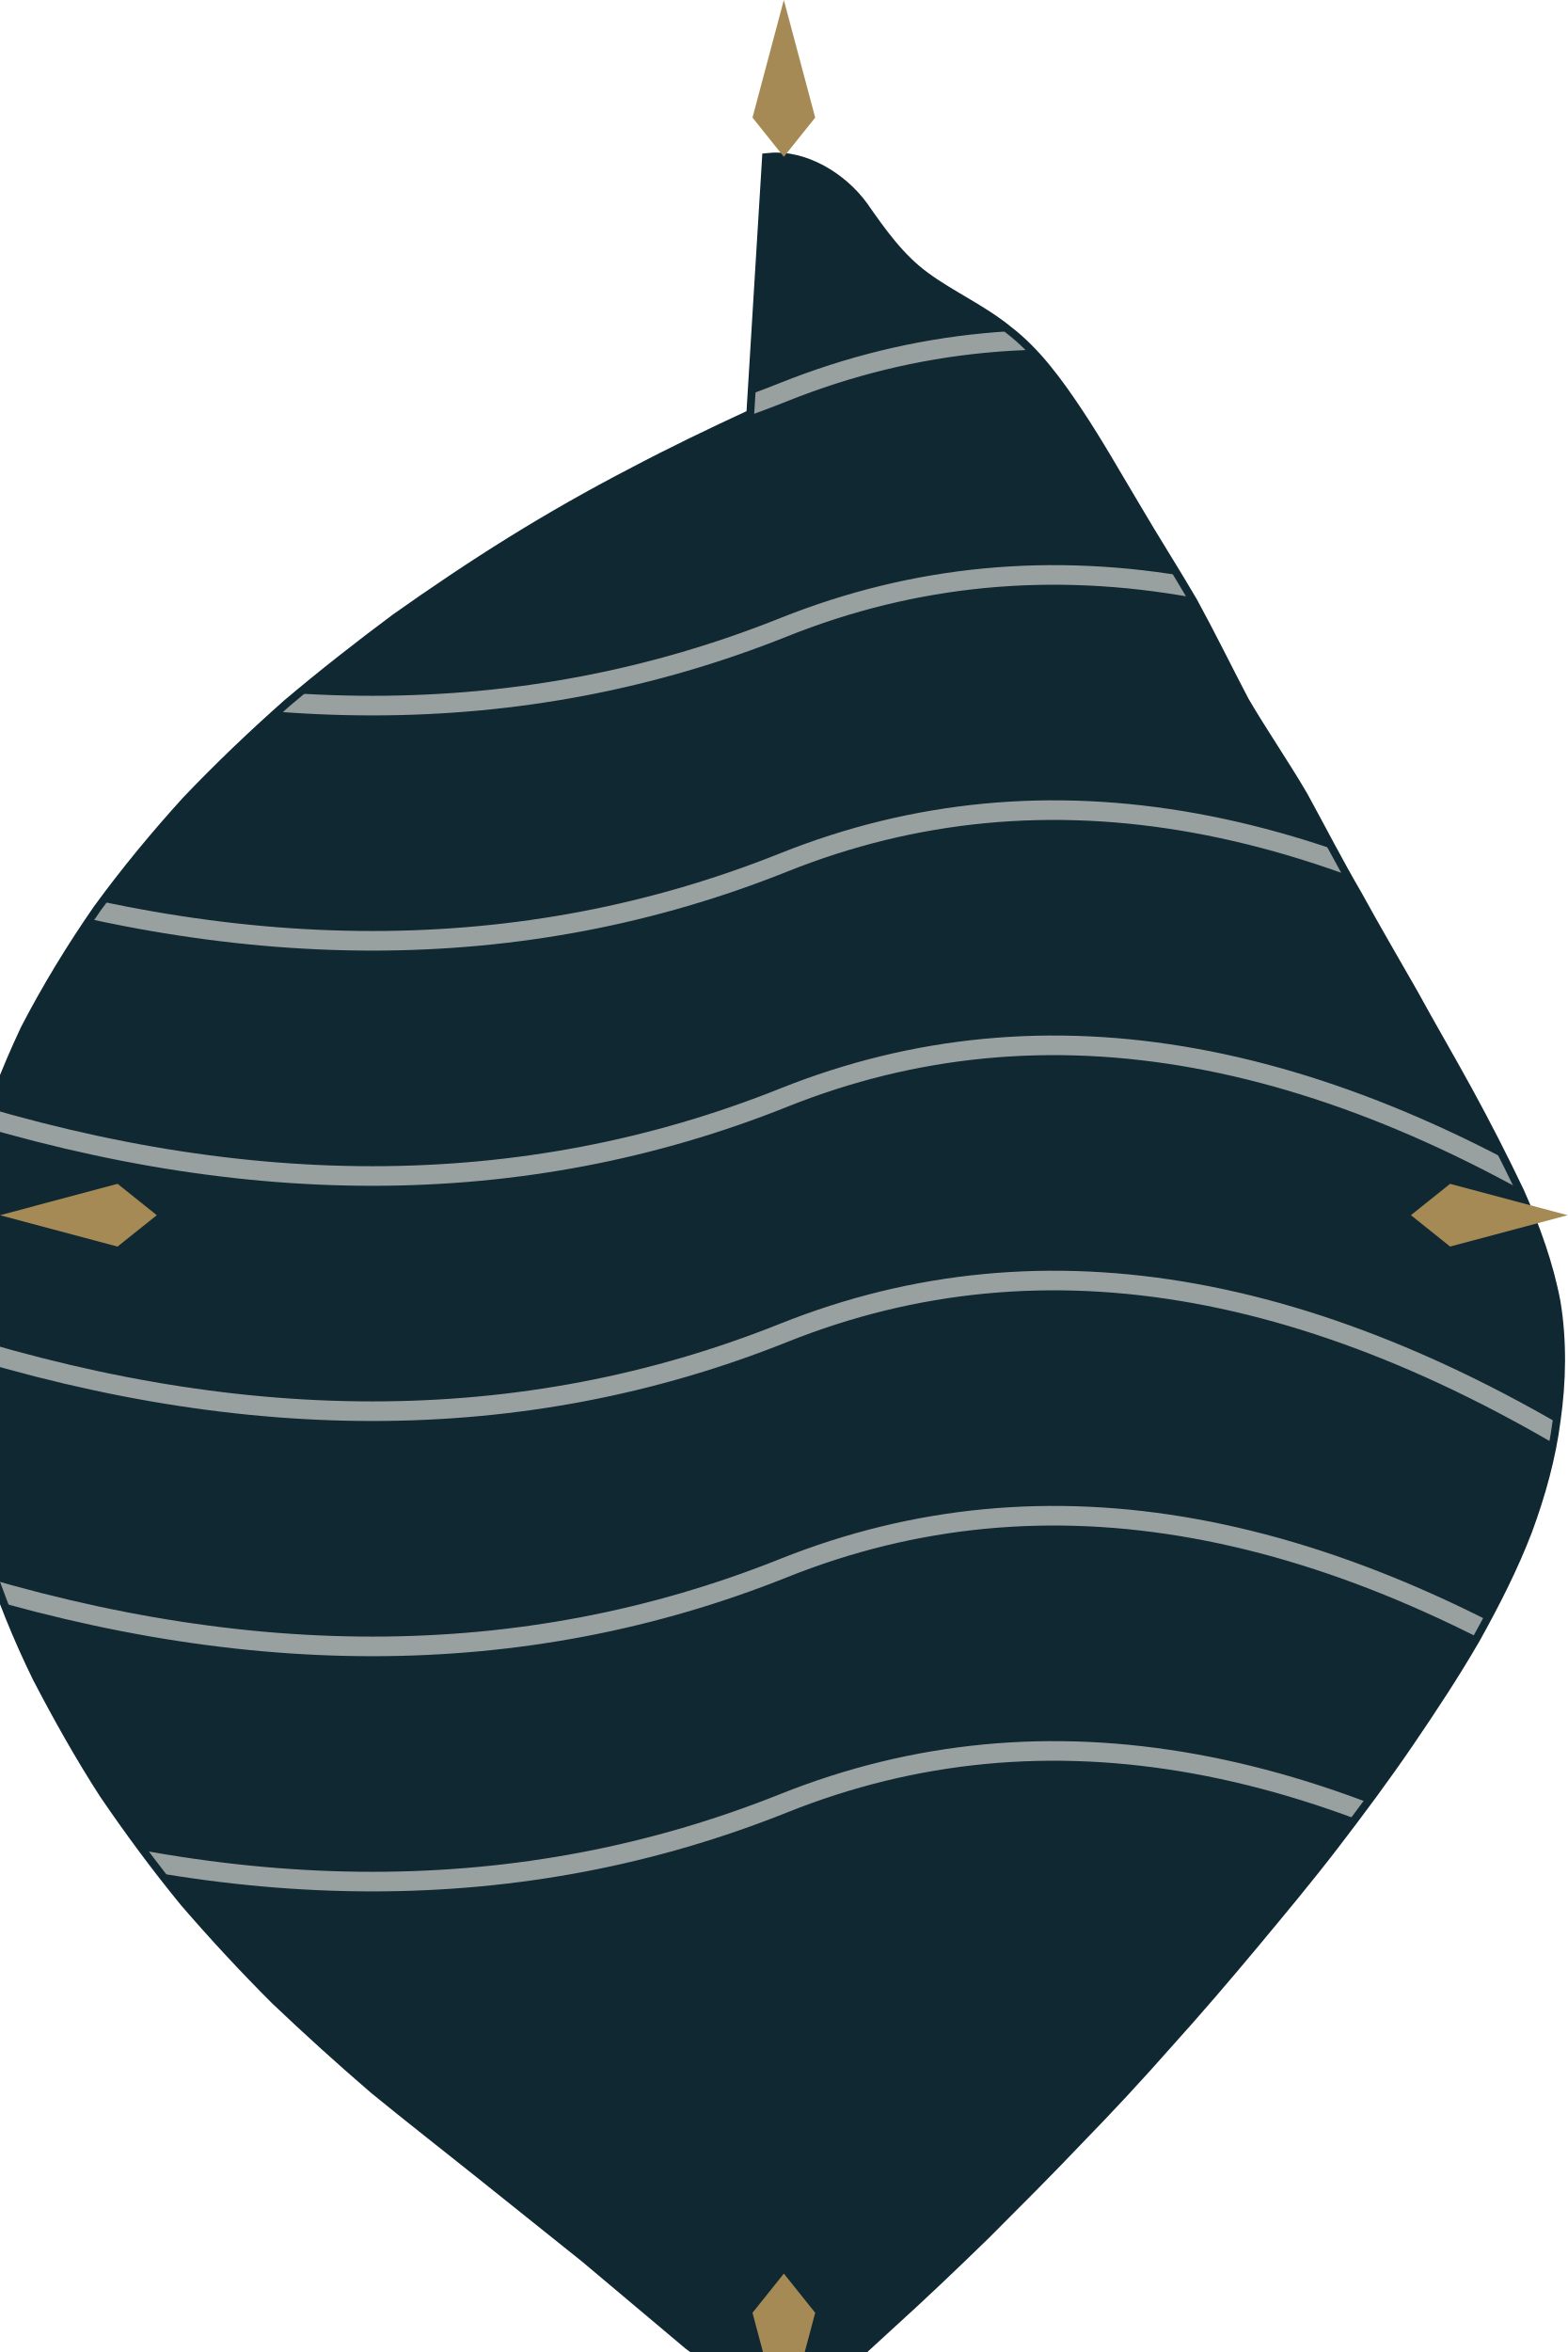
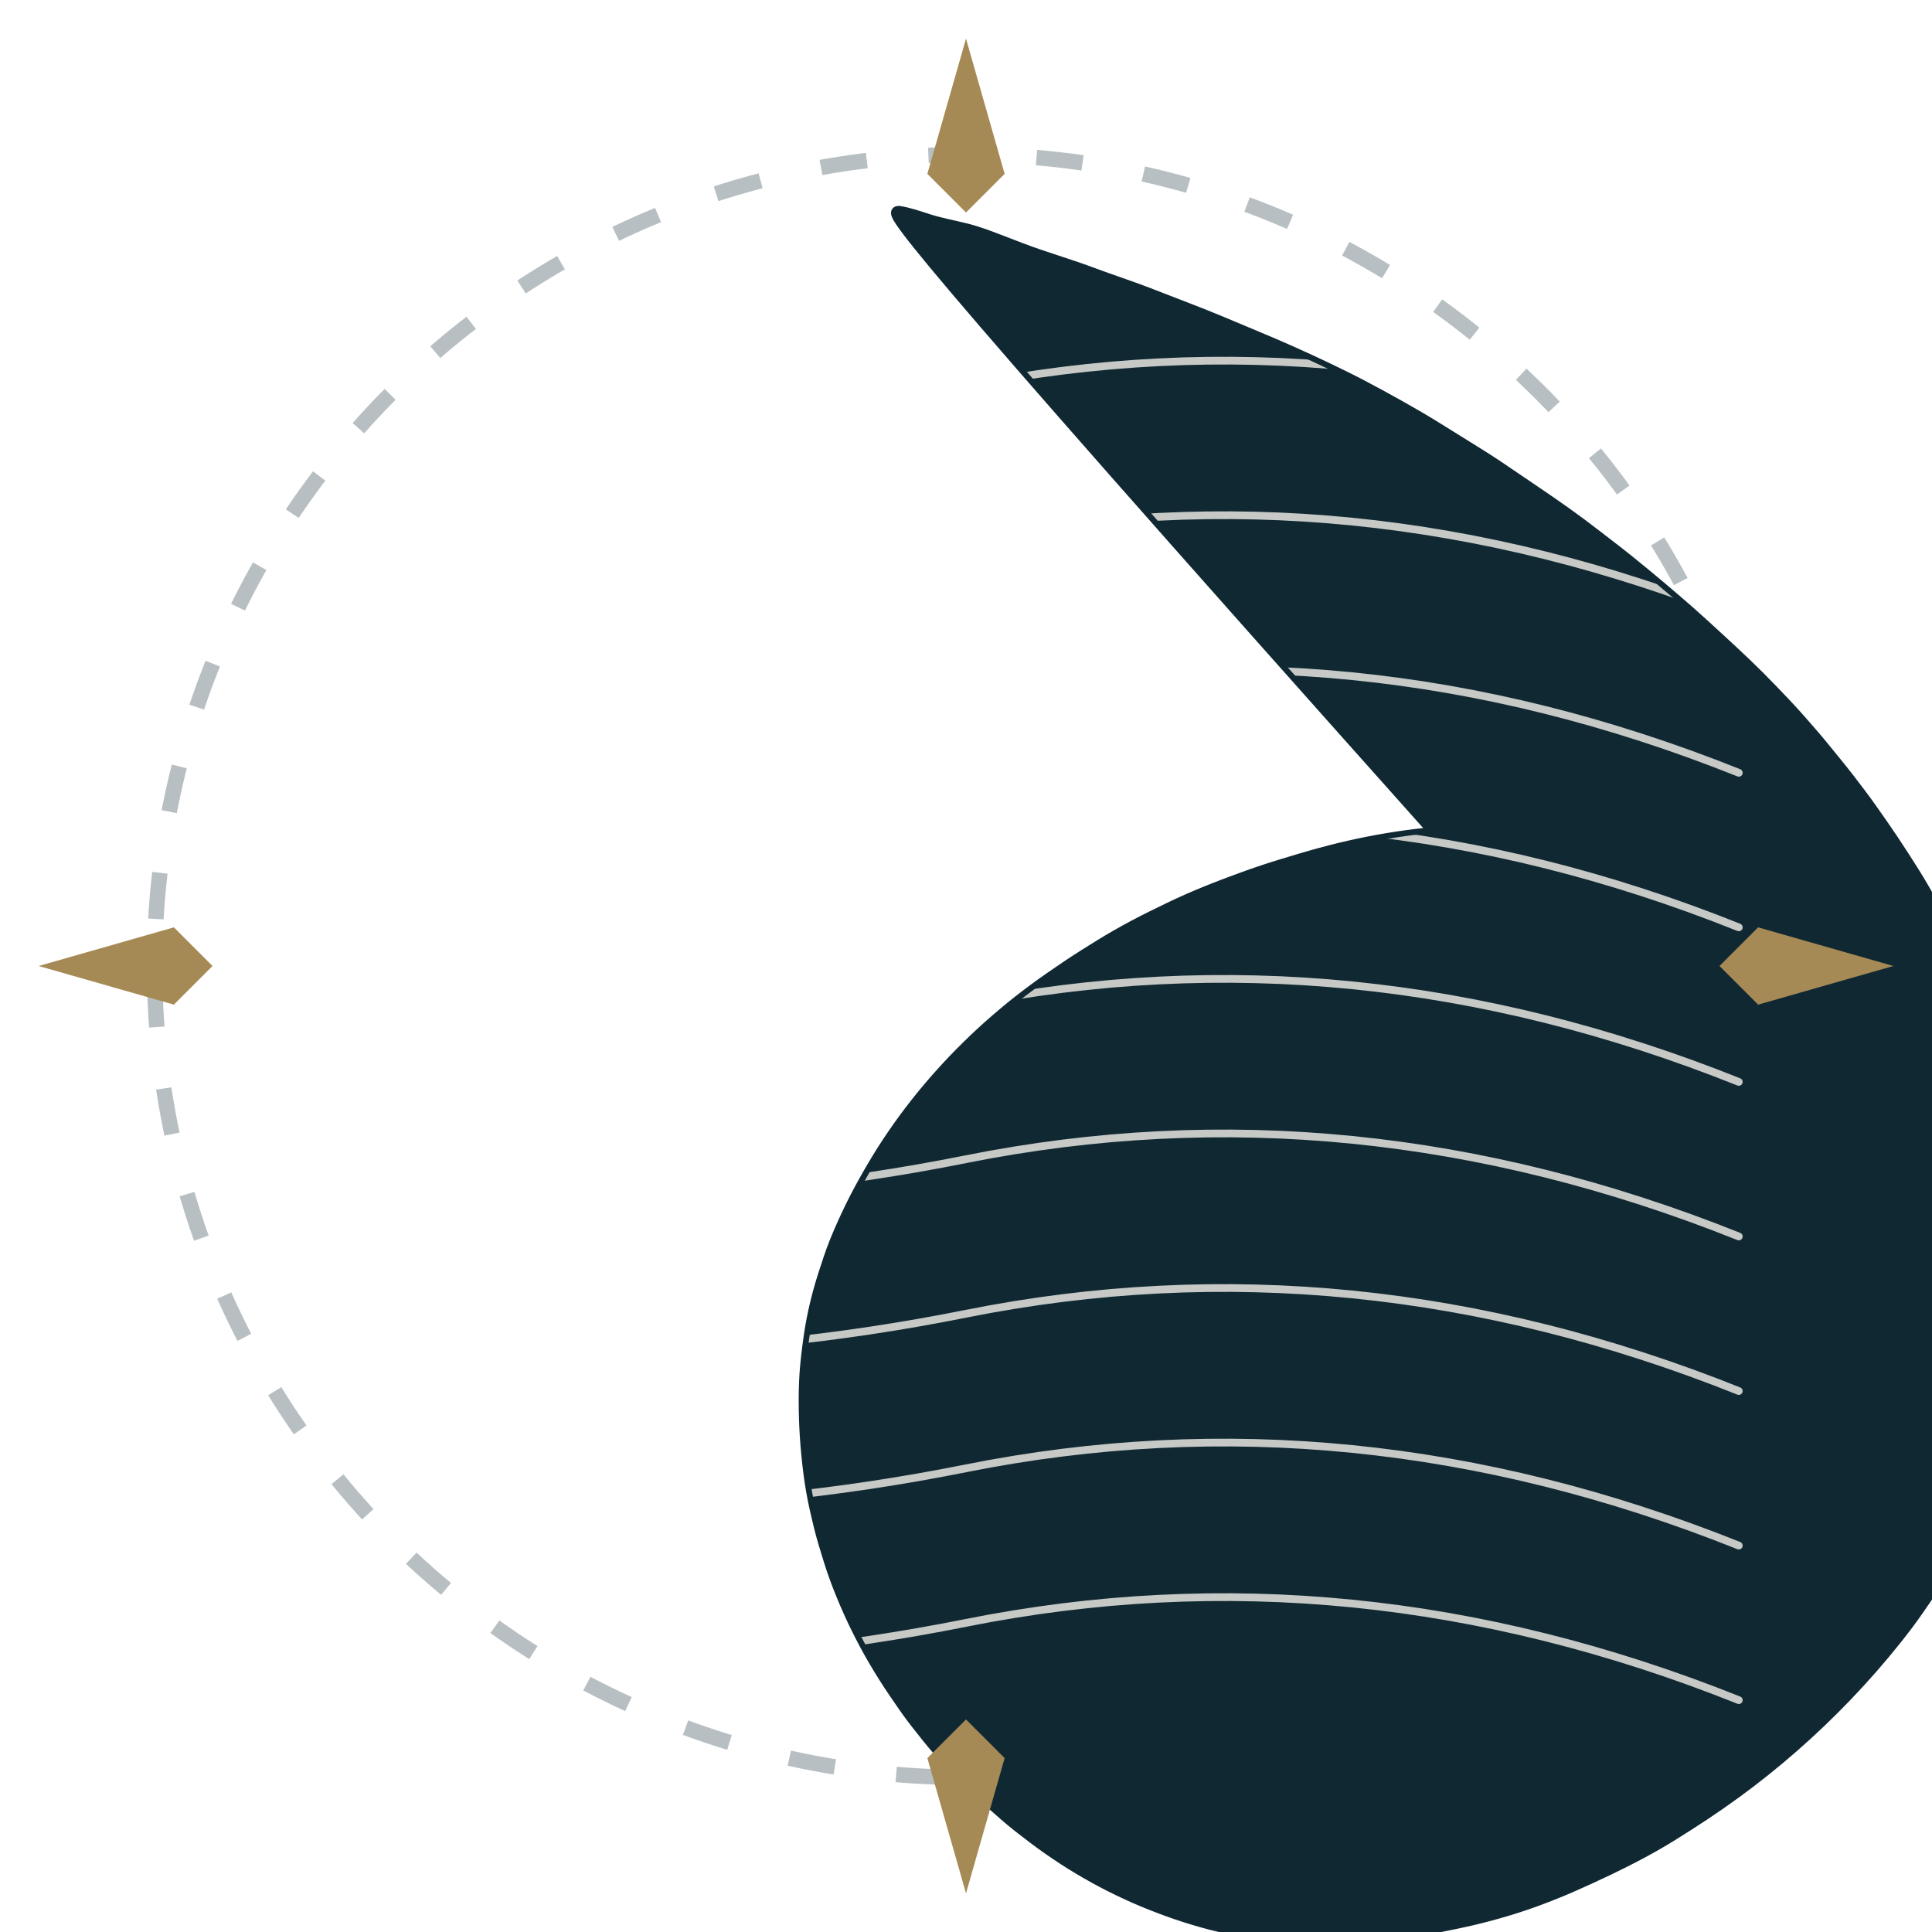
- <svg xmlns="http://www.w3.org/2000/svg" viewBox="0 0 200 300">
-   <path id="colombia" d="M 98.2,20.5 C 102.4,20.1 107.1,22.8 109.8,26.5 C 112.1,29.8 114.5,33.2 117.8,35.6 C 121.2,38.1 125.1,39.8 128.4,42.5 C 131.9,45.2 134.6,48.9 137.2,52.8 C 139.8,56.7 142.1,60.8 144.5,64.8 C 146.9,68.9 149.4,72.8 151.8,76.9 C 154.1,81.1 156.2,85.4 158.4,89.6 C 160.8,93.7 163.5,97.6 165.9,101.7 C 168.2,105.9 170.4,110.2 172.8,114.3 C 175.1,118.5 177.5,122.6 179.9,126.8 C 182.2,131.0 184.6,135.1 186.9,139.3 C 189.2,143.5 191.4,147.8 193.5,152.2 C 195.5,156.7 197.2,161.4 198.1,166.2 C 198.9,171.1 198.8,176.2 198.1,181.1 C 197.5,185.8 196.2,190.5 194.5,195.1 C 192.7,199.8 190.4,204.3 187.9,208.8 C 185.3,213.3 182.4,217.7 179.4,222.1 C 176.4,226.5 173.2,230.8 169.9,235.1 C 166.6,239.4 163.1,243.6 159.6,247.8 C 156.1,252.0 152.5,256.2 148.8,260.3 C 145.1,264.5 141.3,268.6 137.4,272.6 C 133.5,276.7 129.5,280.7 125.5,284.7 C 121.4,288.7 117.3,292.6 113.1,296.4 C 108.9,300.3 104.6,304.1 100.3,307.9 L 88.1,298.8 C 83.7,295.1 79.3,291.4 74.9,287.7 C 70.4,284.1 65.9,280.5 61.4,276.9 C 56.9,273.3 52.4,269.8 48.0,266.2 C 43.7,262.5 39.5,258.7 35.4,254.8 C 31.4,250.8 27.5,246.6 23.8,242.3 C 20.2,237.9 16.8,233.3 13.6,228.6 C 10.5,223.8 7.7,218.8 5.1,213.8 C 2.6,208.7 0.5,203.5 -1.2,198.2 C -2.8,192.8 -4.1,187.3 -4.9,181.7 C -5.6,176.0 -5.8,170.3 -5.5,164.6 C -5.1,158.9 -4.1,153.2 -2.6,147.7 C -1.0,142.1 1.1,136.7 3.6,131.4 C 6.3,126.2 9.4,121.1 12.8,116.2 C 16.3,111.4 20.1,106.8 24.1,102.4 C 28.2,98.1 32.5,94.0 36.9,90.1 C 41.4,86.3 46.0,82.7 50.7,79.2 C 55.5,75.8 60.4,72.5 65.4,69.4 C 70.4,66.3 75.5,63.4 80.7,60.7 C 85.8,58.0 91.0,55.5 96.2,53.1 Z" fill="#102832" stroke="#102832" stroke-width="2" />
-   <clipPath id="corte-colombia">
-     <use href="#colombia" />
-   </clipPath>
-   <g clip-path="url(#corte-colombia)" stroke="#F4F1EA" stroke-width="2.5" stroke-linecap="round" opacity="0.6">
-     <path d="M -10,50 Q 50,70 100,50 T 210,70" fill="none" />
-     <path d="M -10,80 Q 50,100 100,80 T 210,100" fill="none" />
-     <path d="M -10,110 Q 50,130 100,110 T 210,130" fill="none" />
-     <path d="M -10,140 Q 50,160 100,140 T 210,160" fill="none" />
-     <path d="M -10,170 Q 50,190 100,170 T 210,190" fill="none" />
-     <path d="M -10,200 Q 50,220 100,200 T 210,220" fill="none" />
-     <path d="M -10,230 Q 50,250 100,230 T 210,250" fill="none" />
+ <svg xmlns="http://www.w3.org/2000/svg" viewBox="0 0 500 500">
+   <defs>
+     <clipPath id="colombia">
+       <path d="M232.7,54.8c2.6,0.4,5.1,1.3,7.6,2.1c3.2,1,6.5,1.6,9.7,2.4c3.2,0.8,6.3,2,9.4,3.2 c3.1,1.2,6.2,2.4,9.4,3.5c3.2,1.1,6.4,2.1,9.6,3.2c3.2,1.1,6.3,2.3,9.5,3.4c3.1,1.1,6.3,2.2,9.4,3.4c3.1,1.2,6.2,2.4,9.3,3.6 c3.1,1.2,6.2,2.4,9.3,3.7c3.1,1.3,6.2,2.6,9.3,3.9c3.1,1.3,6.2,2.6,9.3,4c3.1,1.4,6.2,2.8,9.3,4.3c3.1,1.5,6.2,3,9.2,4.6 c3,1.6,6,3.2,9,4.9c3,1.7,6,3.4,8.9,5.2c2.9,1.8,5.8,3.6,8.7,5.4c2.9,1.8,5.8,3.6,8.6,5.5c2.8,1.9,5.6,3.8,8.4,5.7 c2.8,1.9,5.6,3.8,8.4,5.8c2.8,2,5.5,4,8.2,6.1c2.7,2.1,5.5,4.2,8.1,6.3c2.6,2.1,5.3,4.3,7.9,6.5c2.6,2.2,5.2,4.4,7.7,6.6 c2.5,2.2,5,4.5,7.5,6.8c2.5,2.3,5,4.6,7.4,6.9c2.4,2.3,4.8,4.7,7.1,7.1c2.3,2.4,4.6,4.8,6.8,7.3c2.2,2.5,4.4,5,6.5,7.6 c2.1,2.6,4.2,5.1,6.2,7.7c2,2.6,4,5.2,5.9,7.9c1.9,2.7,3.8,5.4,5.6,8.1c1.8,2.7,3.6,5.5,5.3,8.2c1.7,2.7,3.3,5.5,4.9,8.3 c1.6,2.8,3.1,5.6,4.5,8.4c1.4,2.8,2.8,5.6,4.1,8.5c1.3,2.9,2.5,5.8,3.7,8.7c1.2,2.9,2.3,5.8,3.3,8.7c1,2.9,1.9,5.9,2.8,8.8 c0.9,2.9,1.6,5.9,2.3,8.9c0.7,3,1.3,6,1.9,9c0.6,3,1,6,1.4,9c0.4,3,0.7,6,1,9c0.3,3,0.4,6,0.5,9c0.1,3,0.1,6,0.1,9 c0,3-0.1,6-0.3,9c-0.2,3-0.5,6-0.9,9c-0.4,3-0.9,6-1.5,9c-0.6,3-1.3,6-2.1,8.9c-0.8,2.9-1.7,5.8-2.7,8.7 c-1,2.9-2.2,5.8-3.4,8.6c-1.2,2.8-2.5,5.6-3.9,8.4c-1.4,2.8-2.9,5.6-4.4,8.3c-1.5,2.7-3.2,5.4-4.9,8c-1.7,2.6-3.5,5.2-5.3,7.8 c-1.8,2.6-3.7,5.1-5.7,7.6c-2,2.5-4,4.9-6.1,7.3c-2.1,2.4-4.3,4.8-6.5,7.1c-2.2,2.3-4.5,4.6-6.8,6.8c-2.3,2.2-4.7,4.4-7.1,6.5 c-2.4,2.1-4.9,4.2-7.4,6.2c-2.5,2-5,3.9-7.6,5.8c-2.6,1.9-5.2,3.7-7.9,5.5c-2.7,1.8-5.4,3.5-8.1,5.2c-2.7,1.7-5.5,3.3-8.3,4.8 c-2.8,1.5-5.6,2.9-8.5,4.3c-2.9,1.4-5.8,2.7-8.7,4c-2.9,1.3-5.9,2.5-8.8,3.6c-2.9,1.1-5.9,2.1-8.9,3c-3,0.9-6,1.7-9,2.4 c-3,0.7-6,1.3-9,1.9c-3,0.6-6,1-9,1.4c-3,0.4-6,0.7-9,0.9c-3,0.2-6,0.3-9,0.4c-3,0.1-6,0.1-9-0.1c-3-0.2-6-0.4-9-0.8 c-3-0.4-6-0.9-9-1.5c-3-0.6-6-1.4-9-2.3c-3-0.9-5.9-1.9-8.8-3c-2.9-1.1-5.8-2.3-8.6-3.6c-2.8-1.3-5.6-2.7-8.3-4.2 c-2.7-1.5-5.4-3.1-8-4.8c-2.6-1.7-5.2-3.5-7.7-5.4c-2.5-1.9-5-3.8-7.4-5.9c-2.4-2.1-4.8-4.2-7.1-6.4c-2.3-2.2-4.6-4.5-6.8-6.8 c-2.2-2.3-4.3-4.7-6.3-7.2c-2-2.5-4-5-5.8-7.6c-1.8-2.6-3.6-5.2-5.3-7.9c-1.7-2.7-3.3-5.4-4.8-8.2c-1.5-2.8-2.9-5.6-4.2-8.5 c-1.3-2.9-2.5-5.8-3.6-8.8c-1.1-3-2-6-2.9-9c-0.9-3-1.6-6-2.3-9.1c-0.7-3.1-1.2-6.1-1.6-9.2c-0.4-3.1-0.7-6.2-0.9-9.3 c-0.2-3.1-0.3-6.2-0.3-9.3c0-3.1,0.1-6.2,0.4-9.3c0.3-3.1,0.7-6.2,1.2-9.3c0.5-3.1,1.2-6.2,2-9.2c0.8-3,1.8-6,2.8-9 c1-3,2.2-5.9,3.5-8.8c1.3-2.9,2.7-5.8,4.2-8.6c1.5-2.8,3.1-5.6,4.8-8.4c1.7-2.8,3.5-5.5,5.4-8.2c1.9-2.7,3.9-5.3,6-7.9 c2.1-2.6,4.3-5.1,6.6-7.6c2.3-2.5,4.7-4.9,7.1-7.2c2.4-2.3,4.9-4.5,7.5-6.7c2.6-2.2,5.3-4.3,8-6.3c2.7-2,5.5-3.9,8.3-5.8 c2.8-1.9,5.7-3.7,8.6-5.5c2.9-1.8,5.9-3.5,8.9-5.1c3-1.6,6.1-3.1,9.2-4.6c3.1-1.5,6.3-2.9,9.5-4.2c3.2-1.3,6.4-2.5,9.7-3.7 c3.3-1.2,6.6-2.3,9.9-3.3c3.3-1,6.6-2,9.9-2.9c3.3-0.9,6.6-1.7,9.9-2.4c3.3-0.7,6.6-1.3,9.9-1.8c3.3-0.5,6.6-0.9,9.9-1.2 C227.9,54.8,230.3,54.7,232.7,54.8z" />
+     </clipPath>
+   </defs>
+   <circle cx="250" cy="250" r="210" fill="none" stroke="#102832" stroke-width="4" stroke-dasharray="12 16" opacity="0.3" />
+   <path d="M232.7,54.8c2.6,0.4,5.1,1.3,7.6,2.1c3.2,1,6.5,1.6,9.7,2.4c3.2,0.8,6.3,2,9.4,3.2 c3.1,1.2,6.2,2.4,9.4,3.5c3.2,1.1,6.4,2.1,9.6,3.2c3.2,1.1,6.3,2.3,9.5,3.4c3.1,1.1,6.3,2.2,9.4,3.4c3.1,1.2,6.2,2.4,9.3,3.6 c3.1,1.2,6.2,2.4,9.3,3.7c3.1,1.3,6.2,2.6,9.3,3.9c3.1,1.3,6.2,2.6,9.3,4c3.1,1.4,6.2,2.8,9.3,4.3c3.1,1.5,6.2,3,9.2,4.6 c3,1.6,6,3.2,9,4.9c3,1.7,6,3.4,8.9,5.2c2.9,1.8,5.8,3.6,8.7,5.4c2.9,1.8,5.8,3.6,8.6,5.5c2.8,1.9,5.6,3.8,8.4,5.7 c2.8,1.9,5.6,3.8,8.4,5.8c2.8,2,5.5,4,8.2,6.1c2.7,2.1,5.5,4.2,8.1,6.3c2.6,2.1,5.3,4.3,7.9,6.5c2.6,2.2,5.2,4.4,7.7,6.6 c2.5,2.2,5,4.5,7.5,6.8c2.5,2.3,5,4.6,7.4,6.9c2.4,2.3,4.8,4.7,7.1,7.1c2.3,2.4,4.6,4.8,6.8,7.3c2.2,2.5,4.4,5,6.5,7.6 c2.1,2.6,4.2,5.1,6.2,7.7c2,2.6,4,5.2,5.9,7.9c1.9,2.7,3.8,5.4,5.6,8.1c1.8,2.7,3.6,5.5,5.3,8.2c1.7,2.7,3.3,5.5,4.9,8.3 c1.6,2.8,3.1,5.6,4.5,8.4c1.4,2.8,2.8,5.6,4.1,8.5c1.3,2.9,2.5,5.8,3.7,8.7c1.2,2.9,2.3,5.8,3.3,8.7c1,2.9,1.9,5.9,2.8,8.8 c0.9,2.9,1.6,5.9,2.3,8.9c0.7,3,1.3,6,1.9,9c0.6,3,1,6,1.4,9c0.4,3,0.7,6,1,9c0.3,3,0.4,6,0.5,9c0.1,3,0.1,6,0.1,9 c0,3-0.1,6-0.3,9c-0.2,3-0.5,6-0.9,9c-0.4,3-0.9,6-1.5,9c-0.6,3-1.3,6-2.1,8.9c-0.8,2.9-1.7,5.8-2.7,8.7 c-1,2.9-2.2,5.8-3.4,8.6c-1.2,2.8-2.5,5.6-3.9,8.4c-1.4,2.8-2.9,5.6-4.4,8.3c-1.5,2.7-3.2,5.4-4.9,8c-1.7,2.6-3.5,5.2-5.3,7.8 c-1.8,2.6-3.7,5.1-5.7,7.6c-2,2.5-4,4.9-6.1,7.3c-2.1,2.4-4.3,4.8-6.5,7.1c-2.2,2.3-4.5,4.6-6.8,6.8c-2.3,2.2-4.7,4.4-7.1,6.5 c-2.4,2.1-4.9,4.2-7.4,6.2c-2.5,2-5,3.9-7.6,5.8c-2.6,1.9-5.2,3.7-7.9,5.5c-2.7,1.8-5.4,3.5-8.1,5.2c-2.7,1.7-5.5,3.3-8.3,4.8 c-2.8,1.5-5.6,2.9-8.5,4.3c-2.9,1.4-5.8,2.7-8.7,4c-2.9,1.3-5.9,2.5-8.8,3.6c-2.9,1.1-5.9,2.1-8.9,3c-3,0.9-6,1.7-9,2.4 c-3,0.7-6,1.3-9,1.9c-3,0.6-6,1-9,1.4c-3,0.4-6,0.7-9,0.9c-3,0.2-6,0.3-9,0.4c-3,0.1-6,0.1-9-0.1c-3-0.2-6-0.4-9-0.8 c-3-0.4-6-0.9-9-1.5c-3-0.6-6-1.4-9-2.3c-3-0.9-5.9-1.9-8.8-3c-2.9-1.1-5.8-2.3-8.6-3.6c-2.8-1.3-5.6-2.7-8.3-4.2 c-2.7-1.5-5.4-3.1-8-4.8c-2.6-1.7-5.2-3.5-7.7-5.4c-2.5-1.9-5-3.8-7.4-5.9c-2.4-2.1-4.8-4.2-7.1-6.4c-2.3-2.2-4.6-4.5-6.8-6.8 c-2.2-2.3-4.3-4.7-6.3-7.2c-2-2.5-4-5-5.8-7.6c-1.8-2.6-3.6-5.2-5.3-7.9c-1.7-2.7-3.3-5.4-4.8-8.2c-1.5-2.8-2.9-5.6-4.2-8.5 c-1.3-2.9-2.5-5.8-3.6-8.8c-1.1-3-2-6-2.9-9c-0.9-3-1.6-6-2.3-9.1c-0.7-3.1-1.2-6.1-1.6-9.2c-0.4-3.1-0.7-6.2-0.9-9.3 c-0.2-3.1-0.3-6.2-0.3-9.3c0-3.1,0.1-6.2,0.4-9.3c0.3-3.1,0.7-6.2,1.2-9.3c0.5-3.1,1.2-6.2,2-9.2c0.8-3,1.8-6,2.8-9 c1-3,2.2-5.9,3.5-8.8c1.3-2.9,2.7-5.8,4.2-8.6c1.5-2.8,3.1-5.6,4.8-8.4c1.7-2.8,3.5-5.5,5.4-8.2c1.9-2.7,3.9-5.3,6-7.9 c2.1-2.6,4.3-5.1,6.6-7.6c2.3-2.5,4.7-4.9,7.1-7.2c2.4-2.3,4.9-4.5,7.5-6.7c2.6-2.2,5.3-4.3,8-6.3c2.7-2,5.5-3.9,8.3-5.8 c2.8-1.9,5.7-3.7,8.6-5.5c2.9-1.8,5.9-3.5,8.9-5.1c3-1.6,6.1-3.1,9.2-4.6c3.1-1.5,6.3-2.9,9.5-4.2c3.2-1.3,6.4-2.5,9.7-3.7 c3.3-1.2,6.6-2.3,9.9-3.3c3.3-1,6.6-2,9.9-2.9c3.3-0.9,6.6-1.7,9.9-2.4c3.3-0.7,6.6-1.3,9.9-1.8c3.3-0.5,6.6-0.9,9.9-1.2 C227.9,54.8,230.3,54.7,232.7,54.8z" fill="#102832" stroke="#102832" stroke-width="3" stroke-linejoin="round" />
+   <g clip-path="url(#colombia)" stroke="#F4F1EA" stroke-width="2" stroke-linecap="round" opacity="0.8">
+     <path d="M 50,100 Q 150,120 250,100 T 450,120" fill="none" />
+     <path d="M 50,140 Q 150,160 250,140 T 450,160" fill="none" />
+     <path d="M 50,180 Q 150,200 250,180 T 450,200" fill="none" />
+     <path d="M 50,220 Q 150,240 250,220 T 450,240" fill="none" />
+     <path d="M 50,260 Q 150,280 250,260 T 450,280" fill="none" />
+     <path d="M 50,300 Q 150,320 250,300 T 450,320" fill="none" />
+     <path d="M 50,340 Q 150,360 250,340 T 450,360" fill="none" />
+     <path d="M 50,380 Q 150,400 250,380 T 450,400" fill="none" />
+     <path d="M 50,420 Q 150,440 250,420 T 450,440" fill="none" />
  </g>
  <g fill="#A68A55">
-     <path d="M 100,0 L 104,15 L 100,20 L 96,15 Z" />
-     <path d="M 100,310 L 96,295 L 100,290 L 104,295 Z" />
-     <path d="M 0,155 L 15,151 L 20,155 L 15,159 Z" />
-     <path d="M 200,155 L 185,159 L 180,155 L 185,151 Z" />
+     <path d="M 250,10 L 260,45 L 250,55 L 240,45 Z" />
+     <path d="M 250,490 L 240,455 L 250,445 L 260,455 Z" />
+     <path d="M 10,250 L 45,240 L 55,250 L 45,260 Z" />
+     <path d="M 490,250 L 455,260 L 445,250 L 455,240 Z" />
  </g>
</svg>
